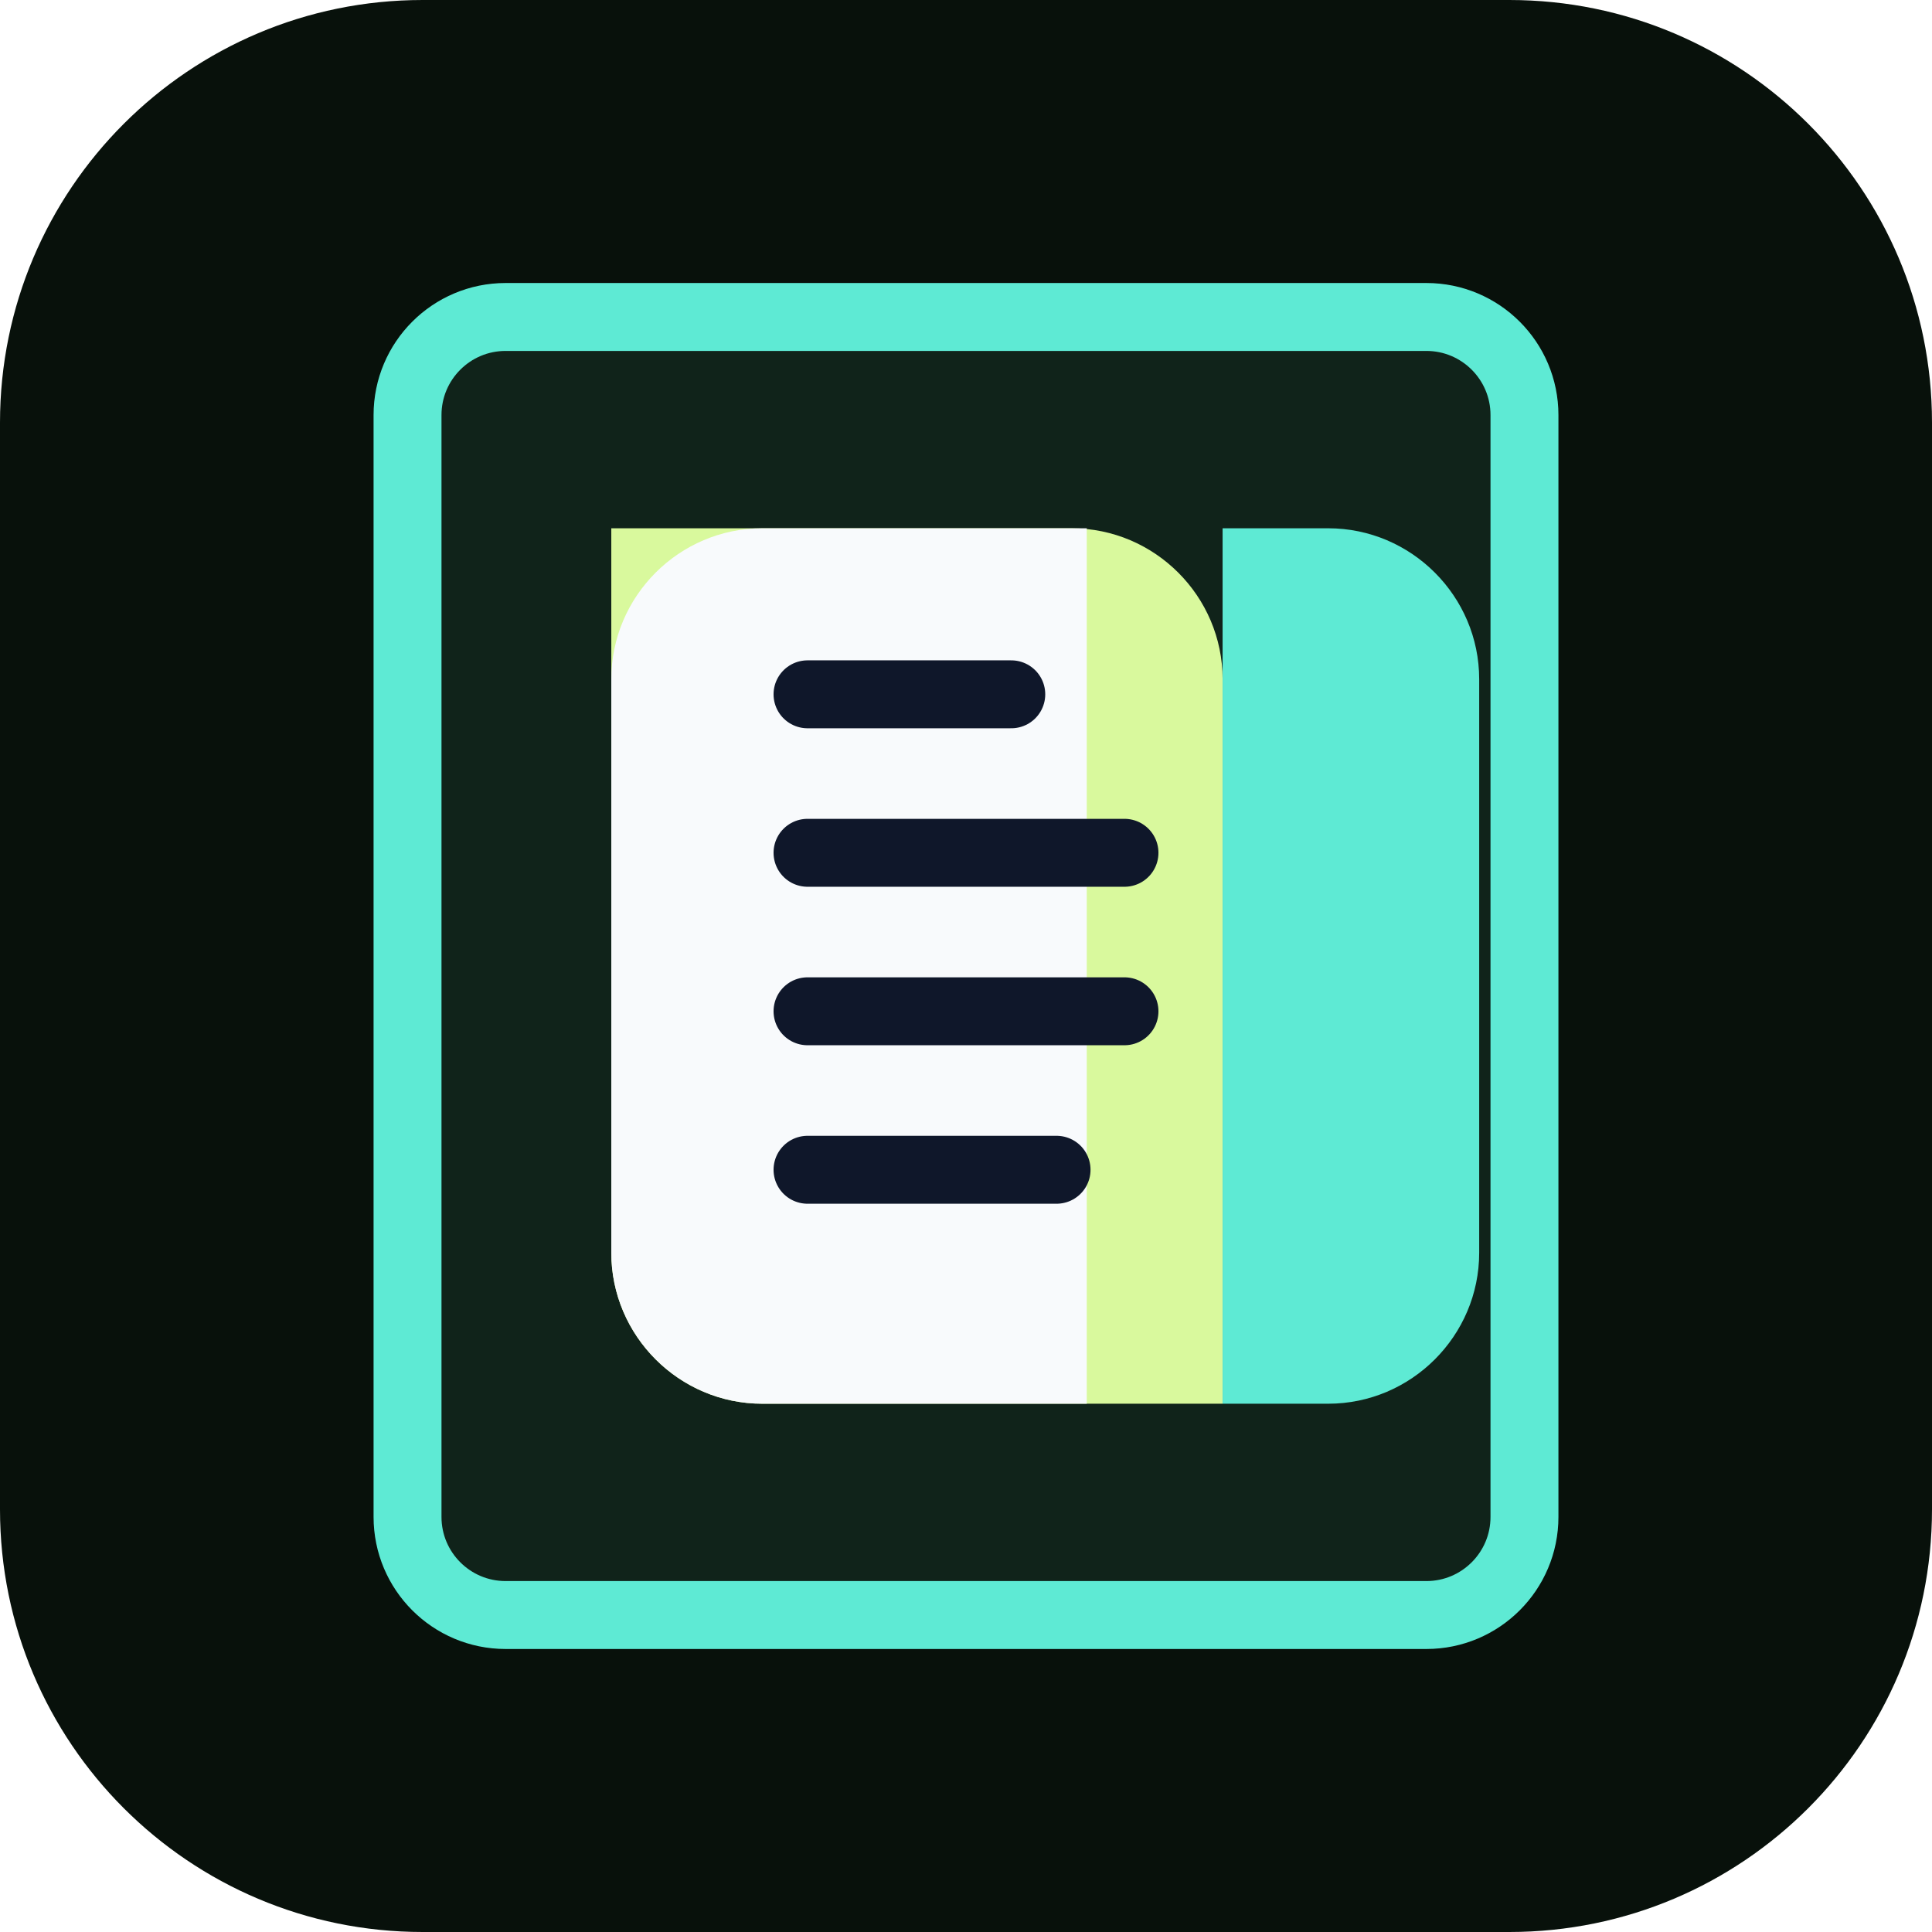
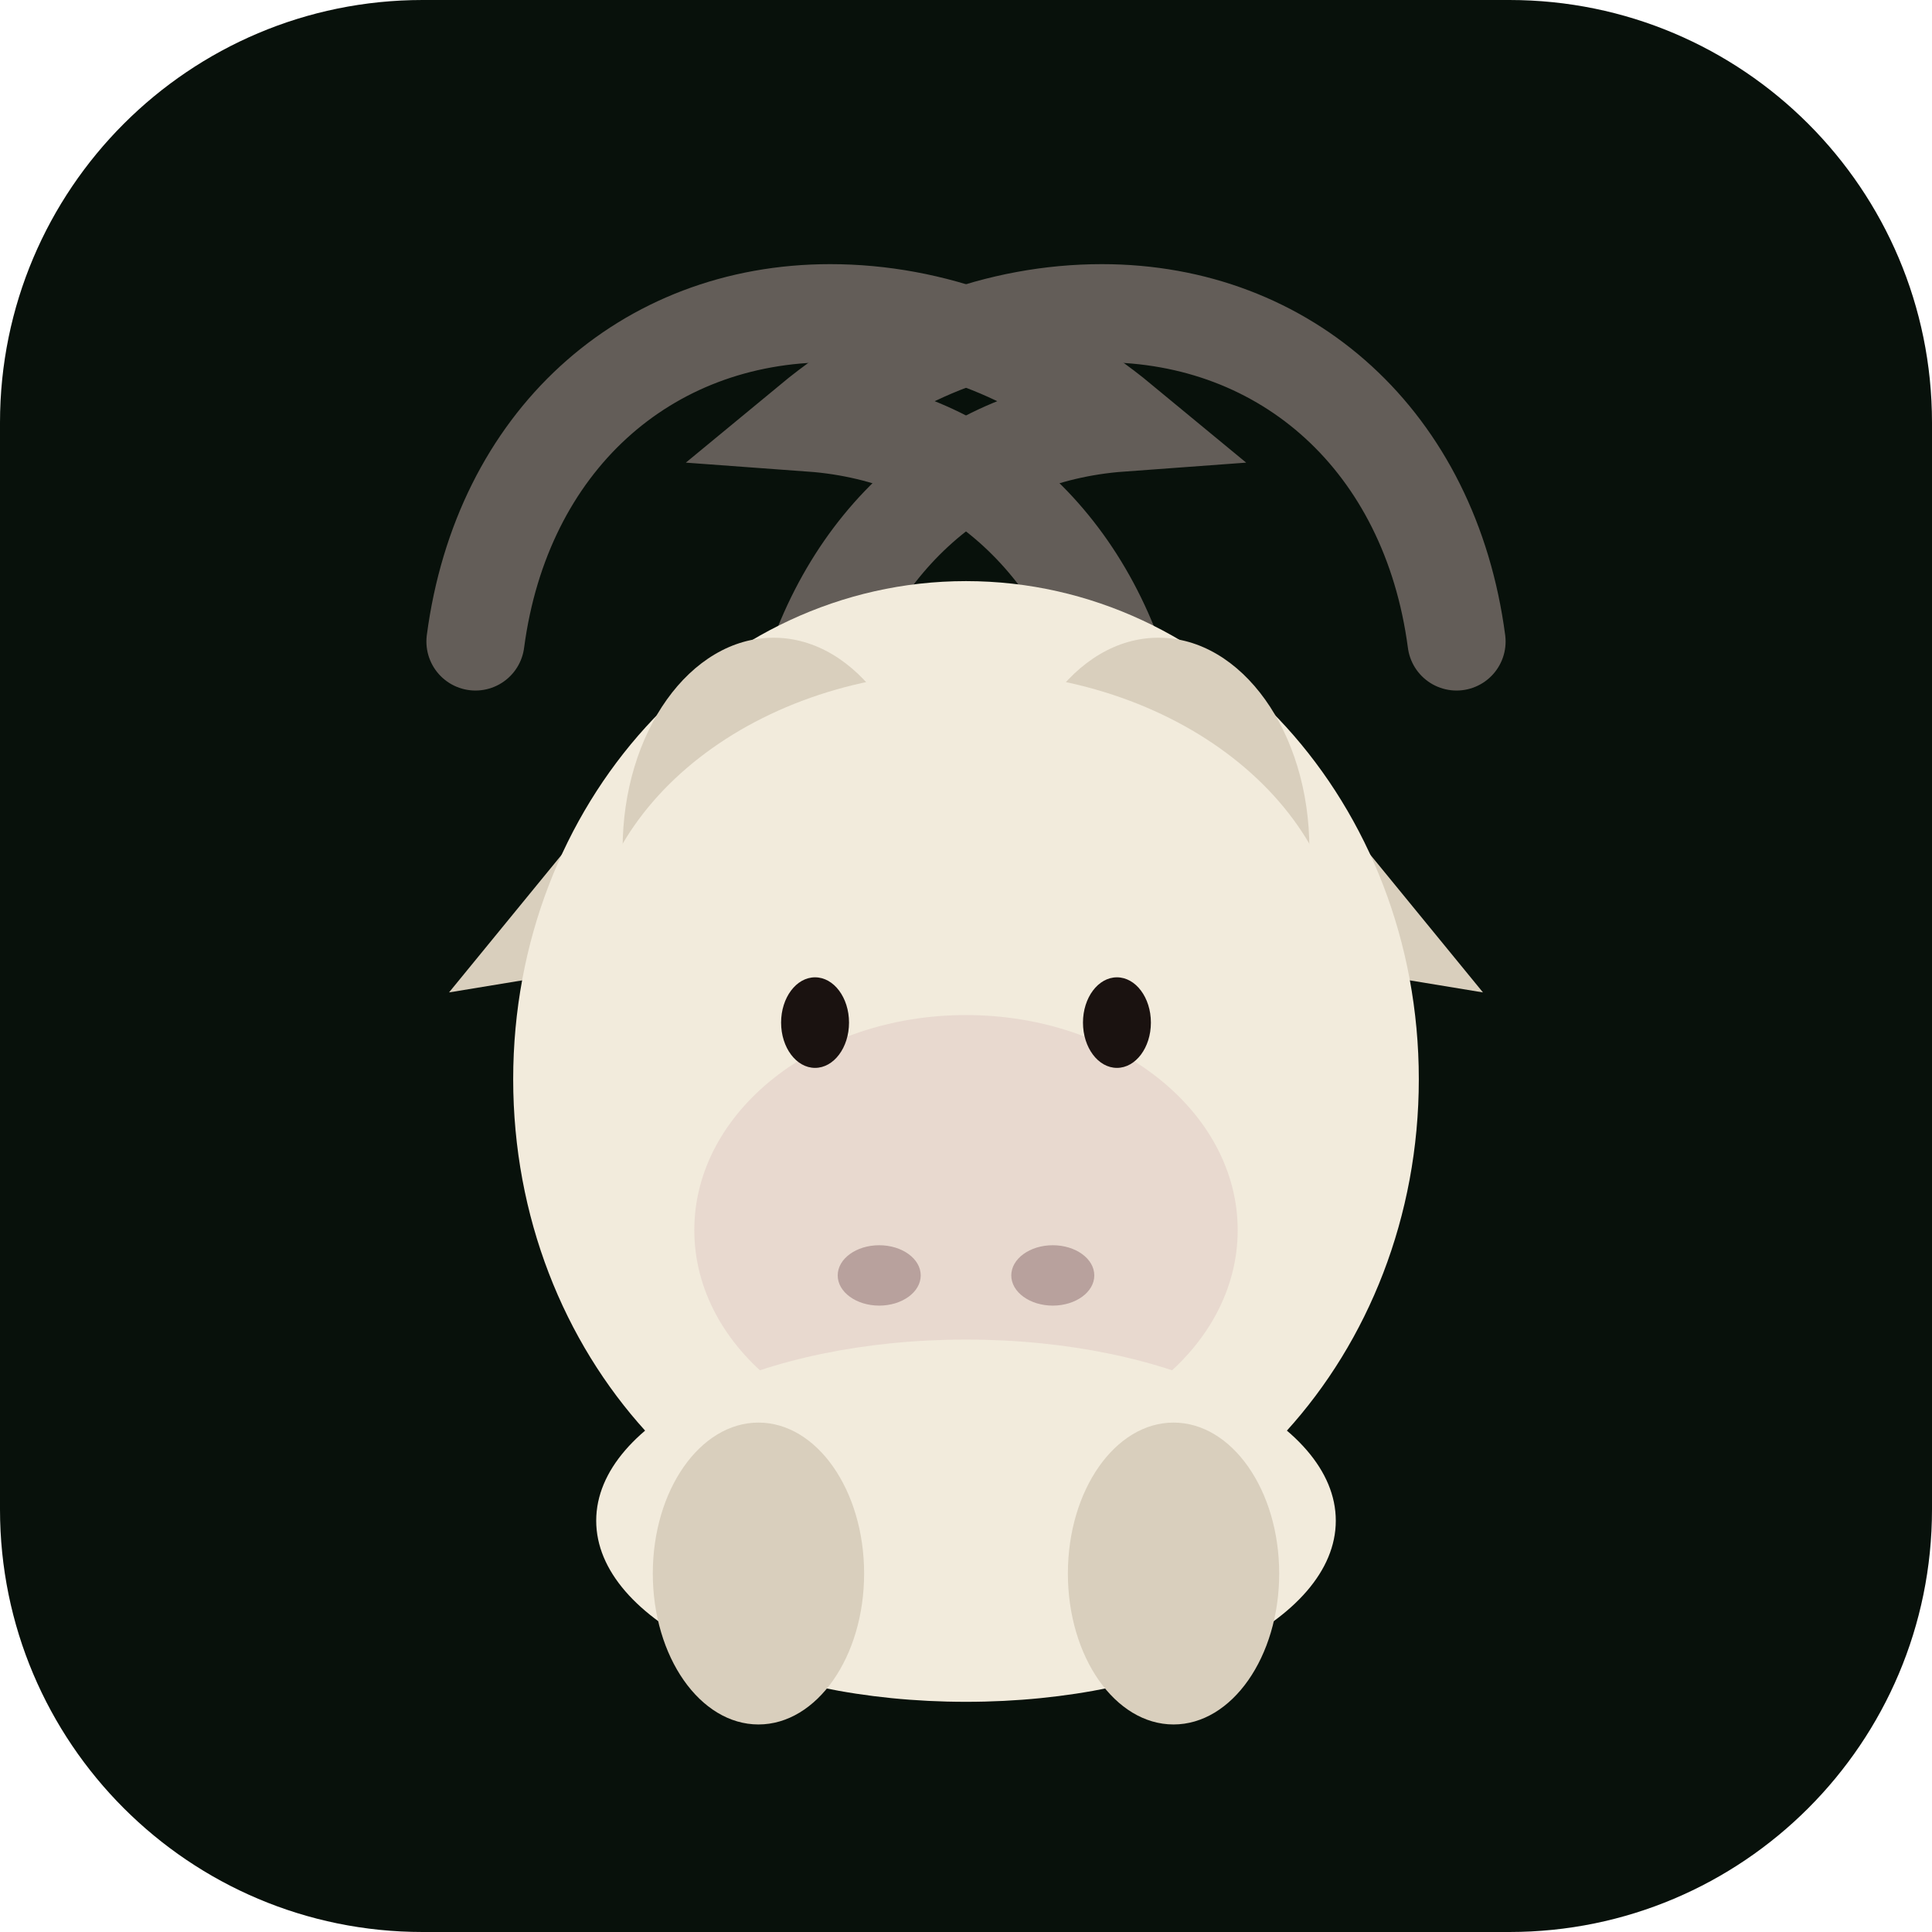
<svg xmlns="http://www.w3.org/2000/svg" viewBox="0 0 512 512">
  <rect width="512" height="512" rx="112" fill="#08110b" />
-   <rect x="108" y="84" width="296" height="344" rx="26" fill="#10231a" stroke="#5eead4" stroke-width="18" />
-   <path d="M162 140h122c22 0 40 18 40 40v192H202c-22 0-40-18-40-40V140Z" fill="#d9f99d" />
-   <path d="M324 140h28c22 0 40 18 40 40v152c0 22-18 40-40 40h-28V140Z" fill="#5eead4" />
-   <path d="M202 140h86v232h-86c-22 0-40-18-40-40V180c0-22 18-40 40-40Z" fill="#f8fafc" />
-   <path d="M214 184h54M214 226h84M214 268h84M214 310h66" stroke="#0f172a" stroke-width="18" stroke-linecap="round" />
+   <path d="M126 170c7-53 45-87 94-87 27 0 54 10 77 29-41 3-73 31-84 75" fill="none" stroke="#635d58" stroke-width="26" stroke-linecap="round" />
+   <path d="M386 170c-7-53-45-87-94-87-27 0-54 10-77 29 41 3 73 31 84 75" fill="none" stroke="#635d58" stroke-width="26" stroke-linecap="round" />
+   <path d="M173 197 119 263 204 249Z" fill="#d9cfbd" />
+   <path d="M339 197 393 263 308 249Z" fill="#d9cfbd" />
+   <ellipse cx="256" cy="286" rx="120" ry="132" fill="#f2ebdc" />
+   <ellipse cx="256" cy="231" rx="92" ry="72" fill="#f2ebdc" />
+   <ellipse cx="205" cy="225" rx="40" ry="56" fill="#d9cfbd" />
+   <ellipse cx="307" cy="225" rx="40" ry="56" fill="#d9cfbd" />
+   <ellipse cx="256" cy="256" rx="100" ry="78" fill="#f2ebdc" />
+   <ellipse cx="256" cy="326" rx="72" ry="57" fill="#e8d9cf" />
+   <ellipse cx="216" cy="271" rx="9" ry="12" fill="#1a1210" />
+   <ellipse cx="296" cy="271" rx="9" ry="12" fill="#1a1210" />
+   <ellipse cx="233" cy="338" rx="11" ry="8" fill="#b8a19d" />
+   <ellipse cx="279" cy="338" rx="11" ry="8" fill="#b8a19d" />
+   <ellipse cx="256" cy="403" rx="98" ry="48" fill="#f2ebdc" />
+   <ellipse cx="201" cy="417" rx="28" ry="40" fill="#d9cfbd" />
+   <ellipse cx="311" cy="417" rx="28" ry="40" fill="#d9cfbd" />
</svg>
